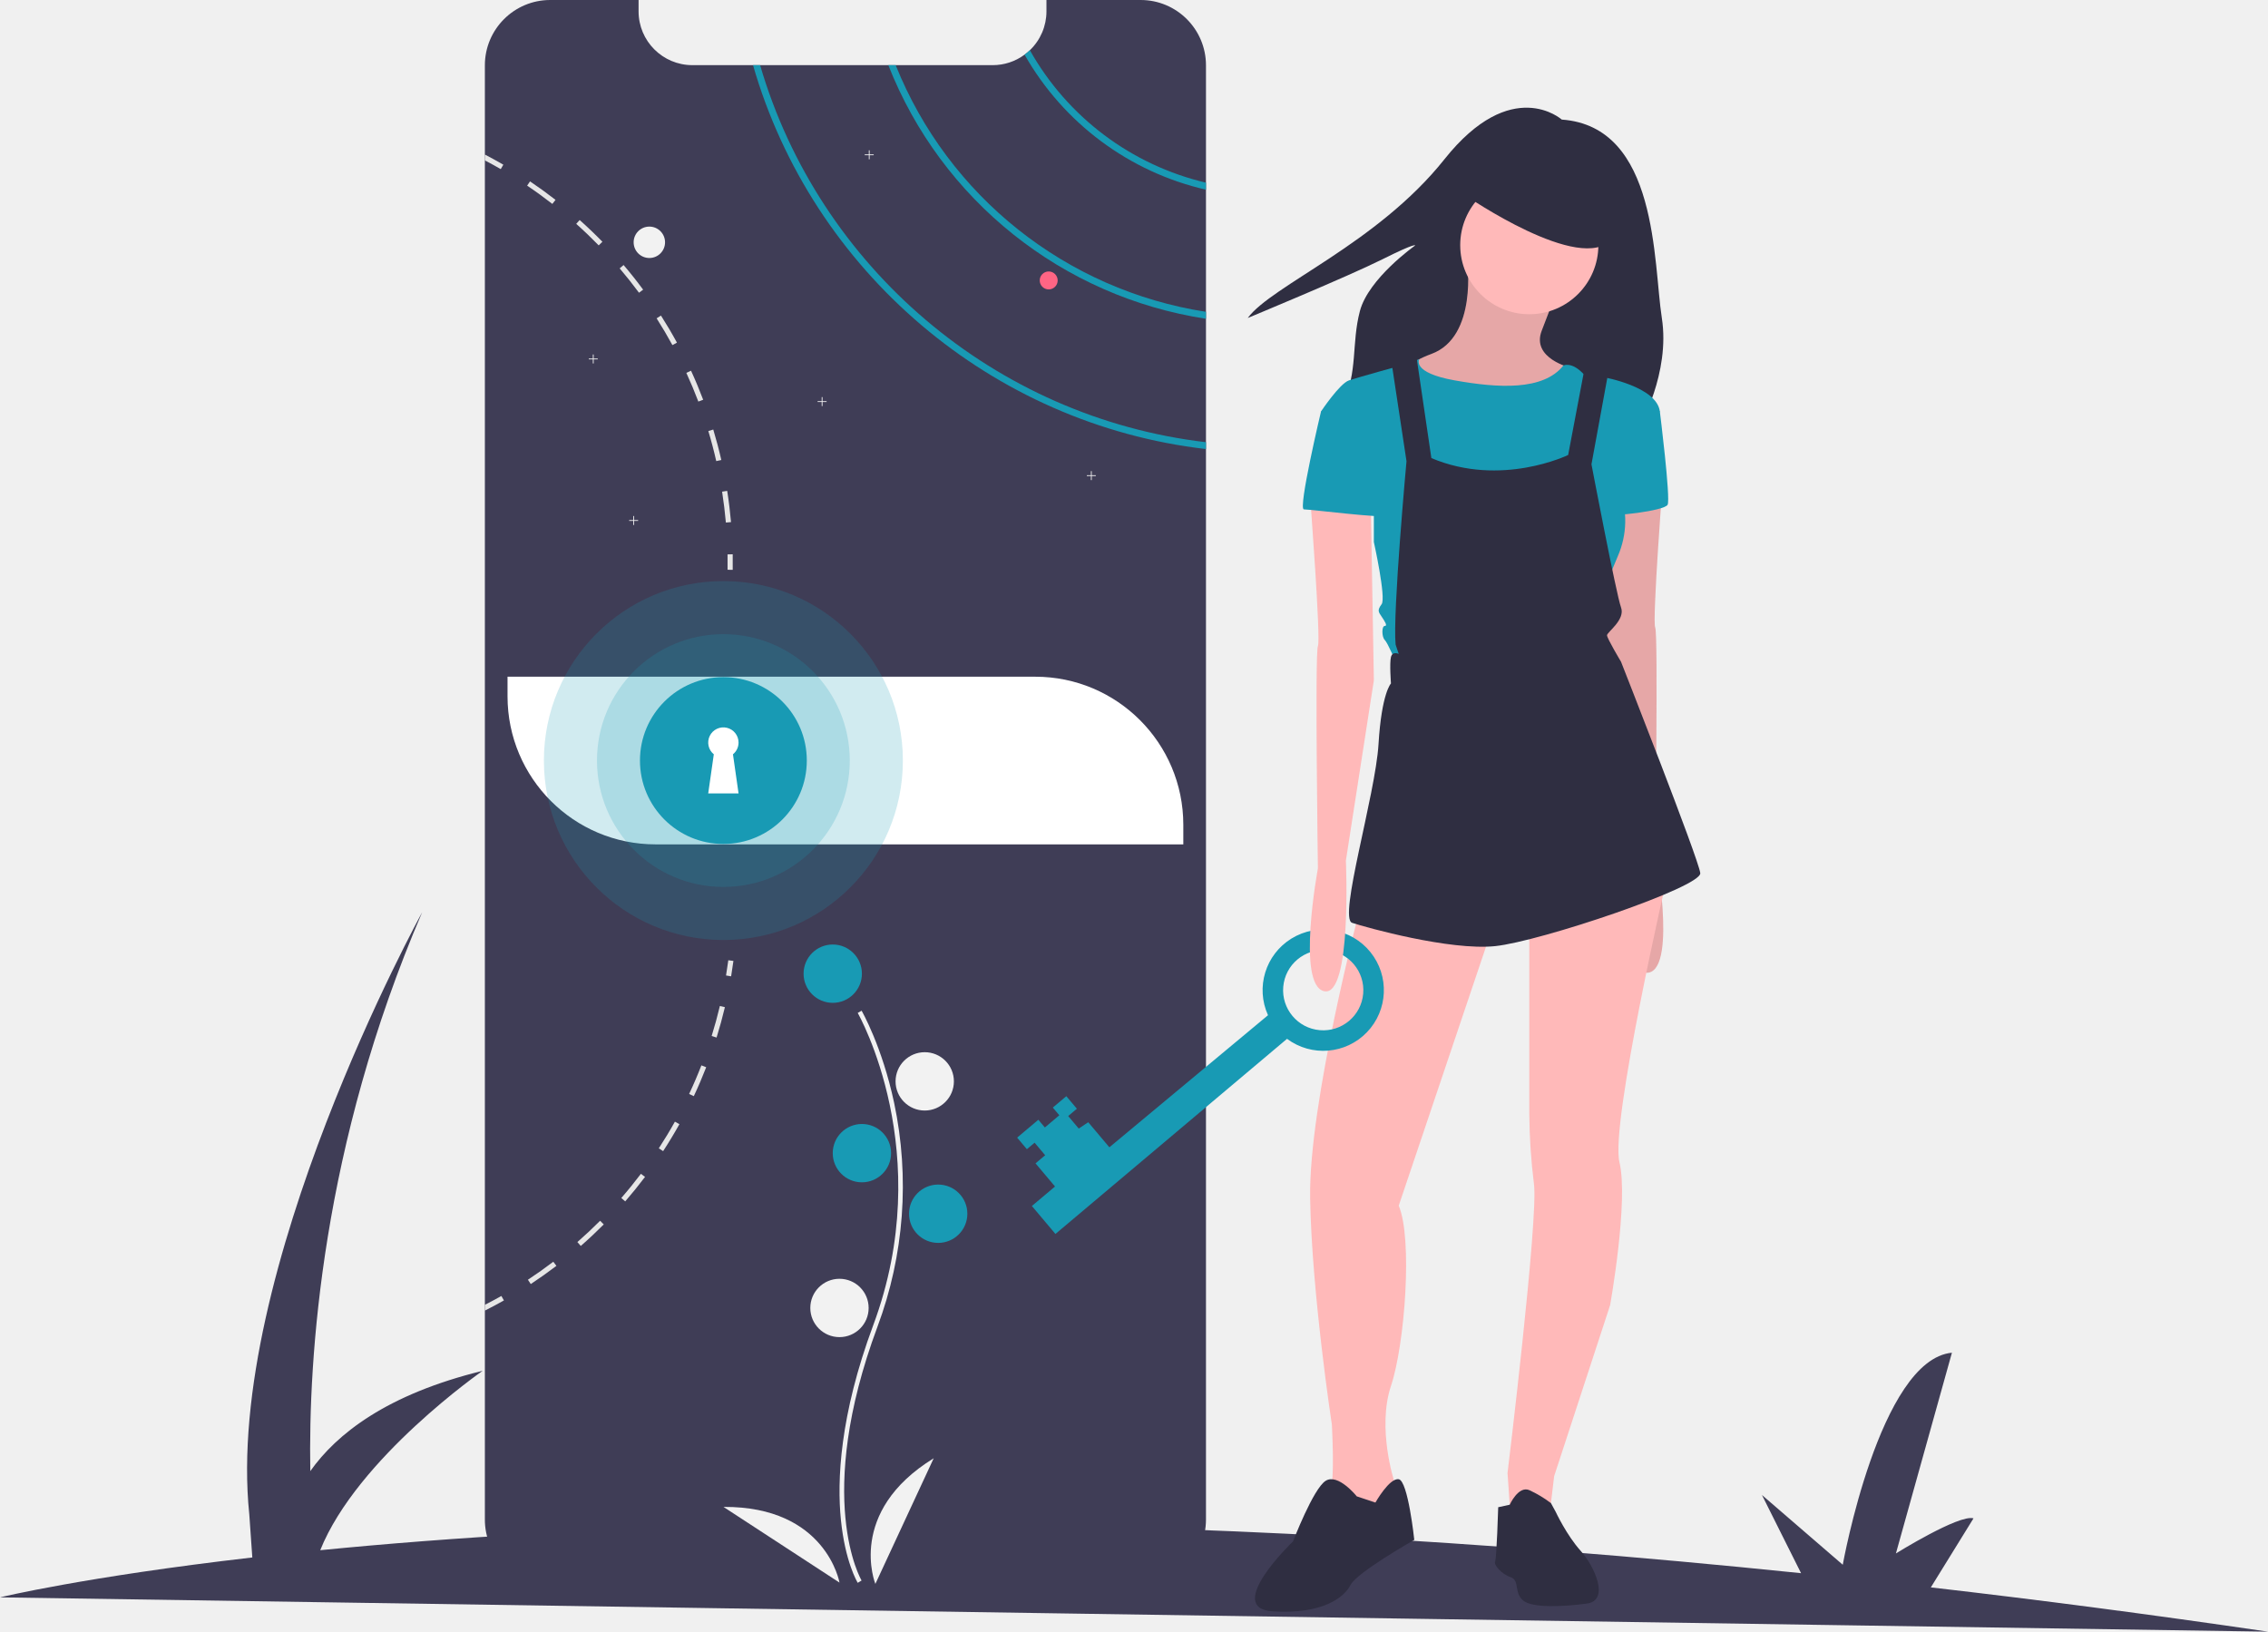
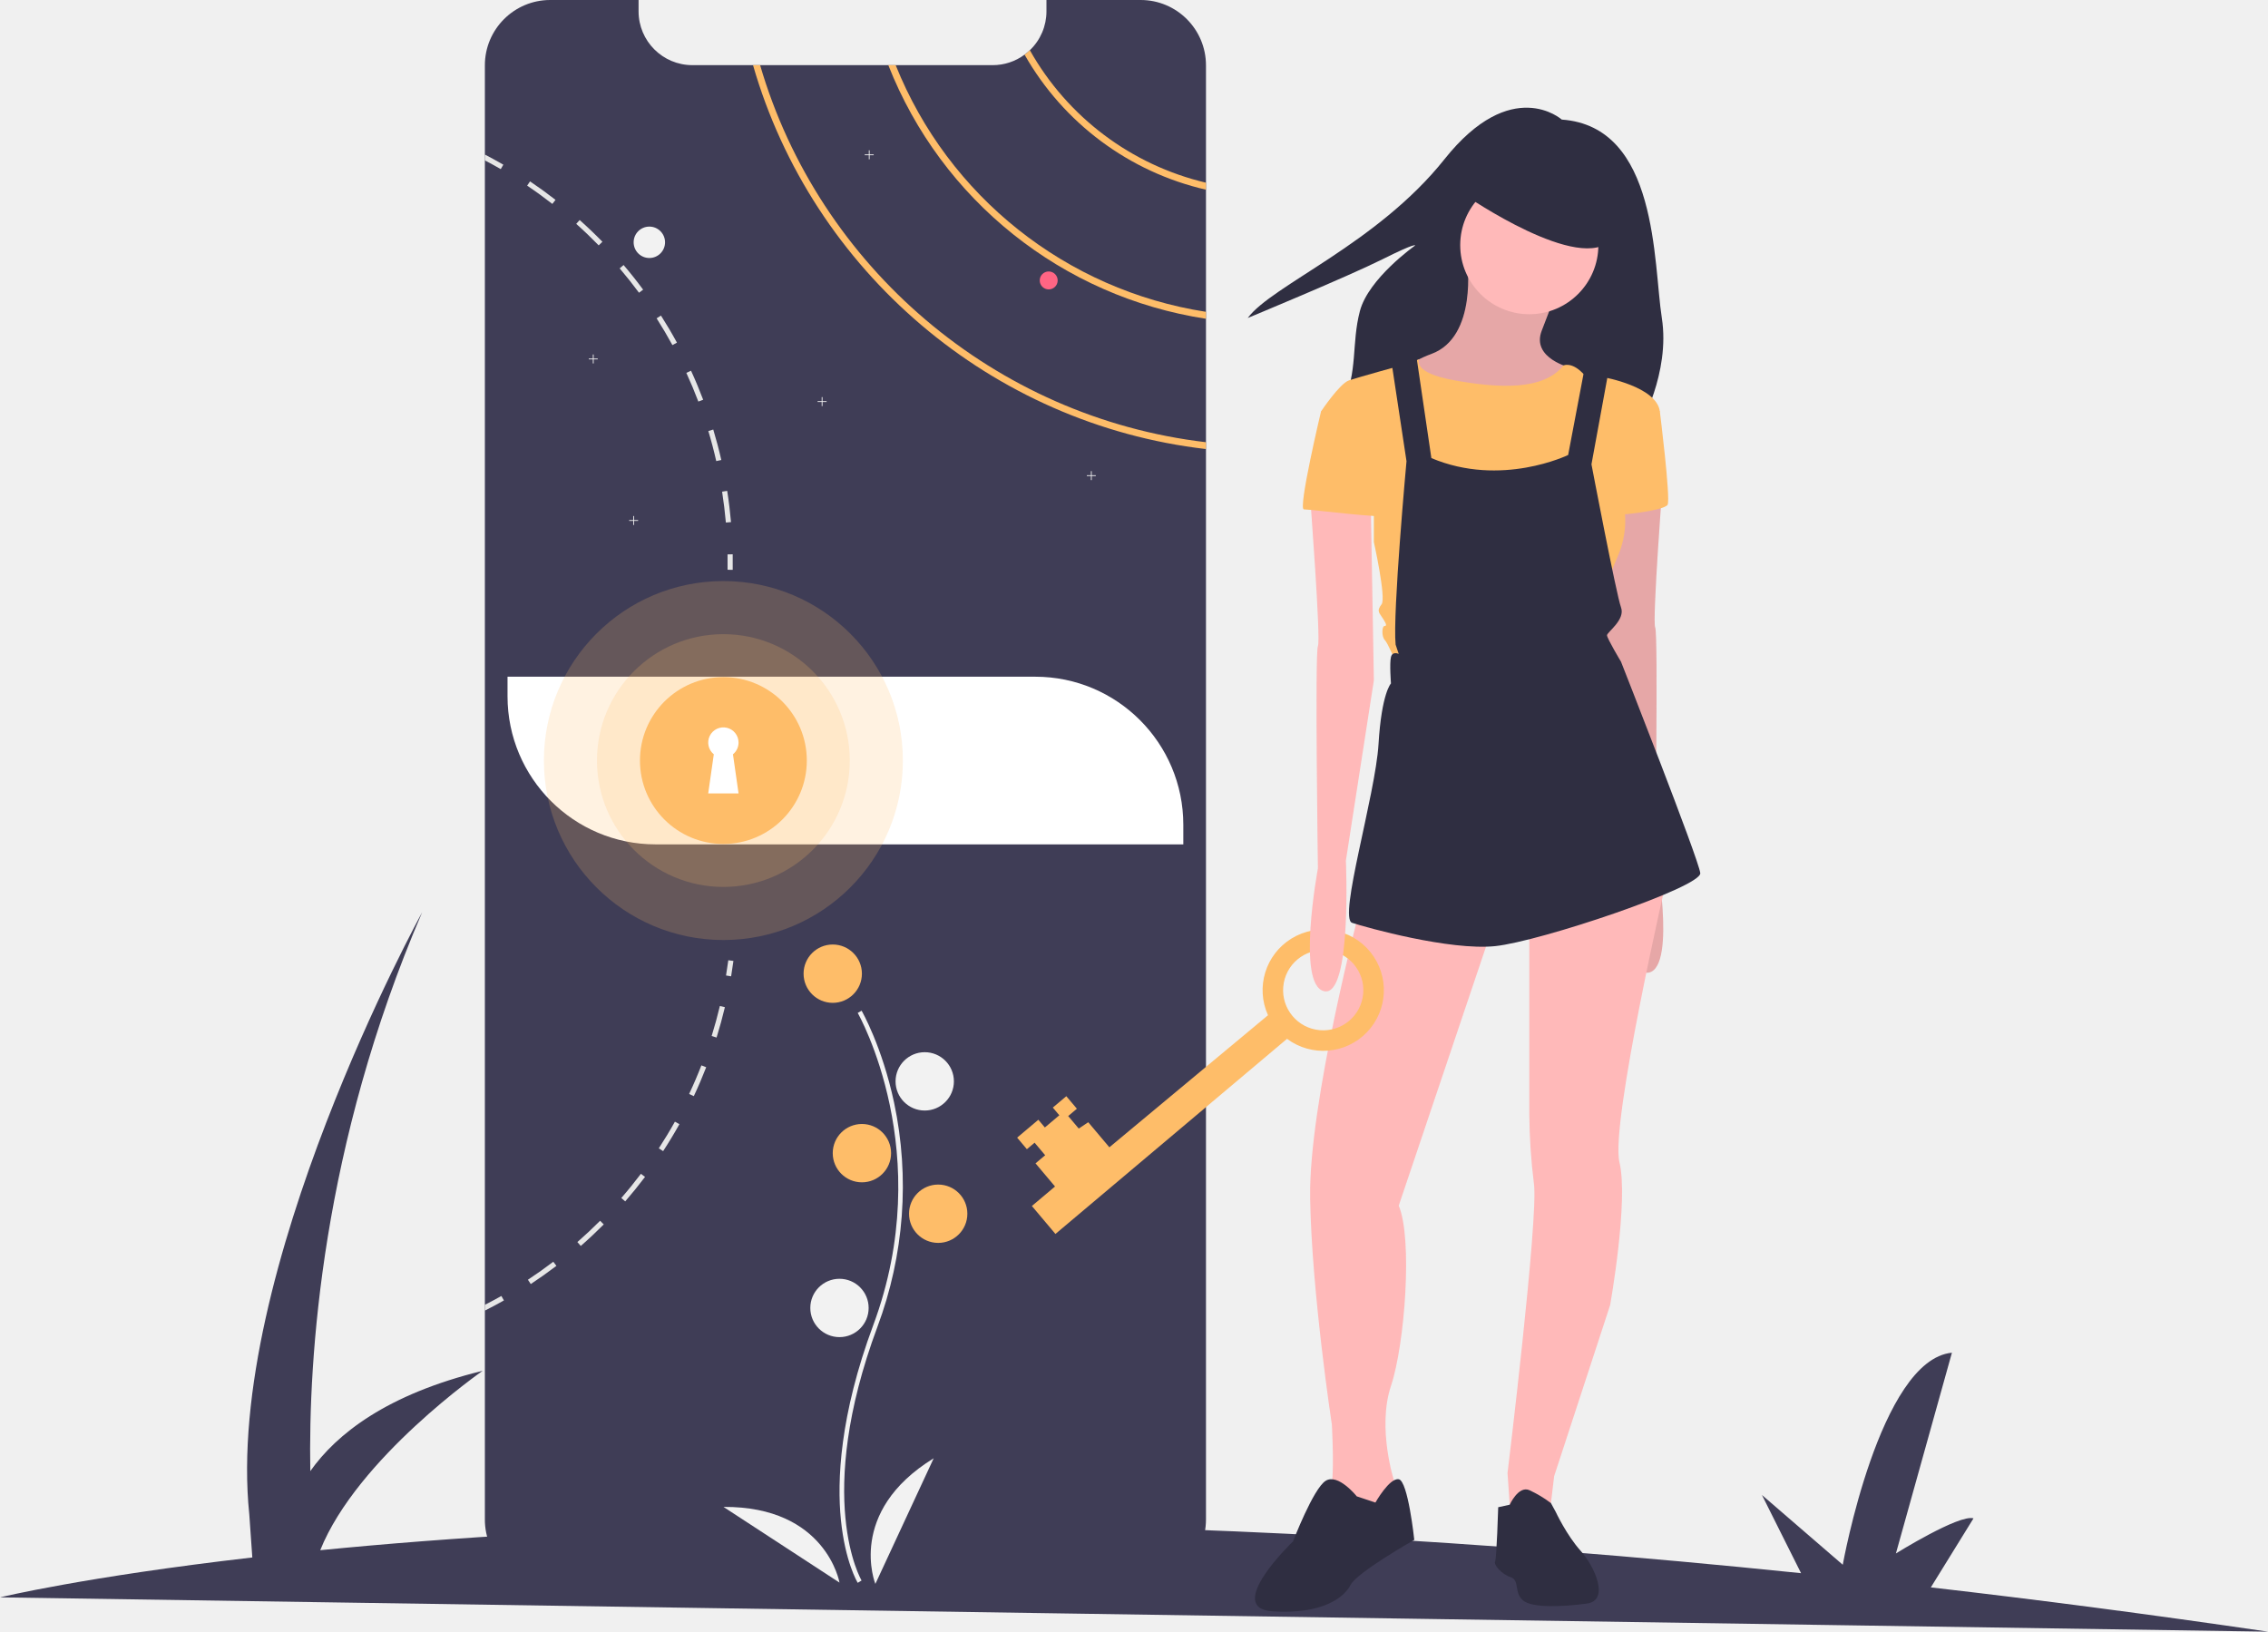
<svg xmlns="http://www.w3.org/2000/svg" id="eb1b09ad-1fe0-40ca-8096-34696e14e30a" data-name="Layer 1" width="1010.892" height="727.284" viewBox="0 0 1010.892 727.284">
  <path d="M1105.446,813.642q-78.133-11.444-150.281-19.73l19.02-30.778c-6.412-1.894-34.585,15.651-34.585,15.651l24.967-89.48c-32.248,3.107-48.658,94.513-48.658,94.513L879.884,752.723l17.438,34.854c-147.212-15.195-274.351-21.165-381.29-21.853L532.311,739.381c-6.412-1.894-34.585,15.651-34.585,15.651l24.967-89.48c-32.248,3.107-48.658,94.513-48.658,94.513L438.011,728.969l18.469,36.916c-89.651,1.087-162.761,5.872-219.191,11.451,16.467-41.078,72.394-79.96,72.394-79.96-42.708,10.436-65.112,28.152-76.82,44.71-.895-50.818,5.126-145,49.855-249.095,0,0-88.296,160.409-77.048,268.408l1.344,19.175c-74.836,8.625-112.461,17.784-112.461,17.784Z" transform="translate(-94.55416 -86.35794)" fill="#3f3d56" />
  <path d="M632.081,115.488v648.2a29.139,29.139,0,0,1-29.13,29.11h-263.15a29.079,29.079,0,0,1-29.13-29.11v-648.2a29.127,29.127,0,0,1,29.13-29.13h39.38v5.05a23.987,23.987,0,0,0,23.98,23.99h133.84a23.789,23.789,0,0,0,14.22-4.68,22.285,22.285,0,0,0,2.36-1.98,23.917,23.917,0,0,0,7.4-17.33v-5.05h41.97A29.121,29.121,0,0,1,632.081,115.488Z" transform="translate(-94.55416 -86.35794)" fill="#3f3d56" />
  <circle cx="289.426" cy="108" r="7" fill="#f2f2f2" />
-   <path d="M553.581,108.738a22.285,22.285,0,0,1-2.36,1.98,125.247,125.247,0,0,0,80.86,60.19v-3.12A122.299,122.299,0,0,1,553.581,108.738Z" transform="translate(-94.55416 -86.35794)" fill="#189ab4" />
-   <path d="M493.771,115.398h-3.28a181.668,181.668,0,0,0,141.59,113.05v-3.1A178.55,178.55,0,0,1,493.771,115.398Z" transform="translate(-94.55416 -86.35794)" fill="#189ab4" />
-   <path d="M433.351,115.398h-3.16c26.43,91.74,106.18,160.03,201.89,171.12v-3.05C538.031,272.428,459.651,205.438,433.351,115.398Z" transform="translate(-94.55416 -86.35794)" fill="#189ab4" />
+   <path d="M553.581,108.738a22.285,22.285,0,0,1-2.36,1.98,125.247,125.247,0,0,0,80.86,60.19v-3.12A122.299,122.299,0,0,1,553.581,108.738Z" transform="translate(-94.55416 -86.35794)" fill="#febd69" />
+   <path d="M493.771,115.398h-3.28a181.668,181.668,0,0,0,141.59,113.05v-3.1A178.55,178.55,0,0,1,493.771,115.398Z" transform="translate(-94.55416 -86.35794)" fill="#febd69" />
+   <path d="M433.351,115.398h-3.16c26.43,91.74,106.18,160.03,201.89,171.12v-3.05C538.031,272.428,459.651,205.438,433.351,115.398Z" transform="translate(-94.55416 -86.35794)" fill="#febd69" />
  <polygon points="266.426 159.822 264.604 159.822 264.604 158 264.249 158 264.249 159.822 262.426 159.822 262.426 160.178 264.249 160.178 264.249 162 264.604 162 264.604 160.178 266.426 160.178 266.426 159.822" fill="#f2f2f2" />
  <polygon points="389.426 68.822 387.604 68.822 387.604 67 387.249 67 387.249 68.822 385.426 68.822 385.426 69.178 387.249 69.178 387.249 71 387.604 71 387.604 69.178 389.426 69.178 389.426 68.822" fill="#f2f2f2" />
  <polygon points="284.426 231.822 282.604 231.822 282.604 230 282.249 230 282.249 231.822 280.426 231.822 280.426 232.178 282.249 232.178 282.249 234 282.604 234 282.604 232.178 284.426 232.178 284.426 231.822" fill="#f2f2f2" />
  <polygon points="368.426 178.822 366.604 178.822 366.604 177 366.249 177 366.249 178.822 364.426 178.822 364.426 179.178 366.249 179.178 366.249 181 366.604 181 366.604 179.178 368.426 179.178 368.426 178.822" fill="#f2f2f2" />
  <polygon points="488.426 211.822 486.604 211.822 486.604 210 486.249 210 486.249 211.822 484.426 211.822 484.426 212.178 486.249 212.178 486.249 214 486.604 214 486.604 212.178 488.426 212.178 488.426 211.822" fill="#f2f2f2" />
  <circle cx="467.426" cy="125" r="4" fill="#ff6584" />
  <path d="M418.681,305.158l-2.27.35c.71,4.54,1.27,9.18,1.68,13.77l2.29-.2C419.971,314.428,419.401,309.748,418.681,305.158Z" transform="translate(-94.55416 -86.35794)" fill="#e6e6e6" />
  <path d="M412.471,277.818l-2.2.67c1.33,4.4,2.52,8.91,3.53,13.4l2.25-.51C415.021,286.838,413.811,282.278,412.471,277.818Z" transform="translate(-94.55416 -86.35794)" fill="#e6e6e6" />
  <path d="M402.561,251.598l-2.09.96c1.92,4.19,3.72,8.49,5.35,12.79l2.15-.81C406.321,260.188,404.511,255.828,402.561,251.598Z" transform="translate(-94.55416 -86.35794)" fill="#e6e6e6" />
  <path d="M389.161,227.018l-1.94,1.23c2.47,3.88,4.84,7.9,7.04,11.93l2.02-1.1C394.061,234.998,391.661,230.938,389.161,227.018Z" transform="translate(-94.55416 -86.35794)" fill="#e6e6e6" />
  <path d="M372.501,204.488l-1.75,1.49c2.98,3.5,5.88,7.16,8.62,10.86l1.84-1.37C378.451,211.728,375.521,208.028,372.501,204.488Z" transform="translate(-94.55416 -86.35794)" fill="#e6e6e6" />
  <path d="M352.921,184.428l-1.53,1.71c3.44,3.07,6.81,6.3,10.02,9.59l1.65-1.61C359.811,190.788,356.401,187.528,352.921,184.428Z" transform="translate(-94.55416 -86.35794)" fill="#e6e6e6" />
  <path d="M330.801,167.208l-1.29,1.9c3.82,2.57,7.6,5.31,11.23,8.14l1.42-1.81C338.481,172.578,334.661,169.808,330.801,167.208Z" transform="translate(-94.55416 -86.35794)" fill="#e6e6e6" />
  <path d="M310.671,155.248v2.6c2.39,1.25,4.76,2.56,7.08,3.9l1.15-1.99Q314.851,157.418,310.671,155.248Z" transform="translate(-94.55416 -86.35794)" fill="#e6e6e6" />
  <path d="M418.161,521.161c.373-2.236.714-4.519,1.015-6.785l2.279.302c-.304,2.292-.649,4.599-1.026,6.861Z" transform="translate(-94.55416 -86.35794)" fill="#e6e6e6" />
  <path d="M411.752,548.14l2.197.684c1.379-4.444,2.626-8.996,3.707-13.531l-2.239-.53C414.346,539.25,413.121,543.745,411.752,548.14Z" transform="translate(-94.55416 -86.35794)" fill="#e6e6e6" />
  <path d="M401.71,573.972l2.086.978c1.984-4.208,3.84-8.544,5.525-12.884l-2.146-.837C405.511,565.522,403.674,569.811,401.71,573.972Z" transform="translate(-94.55416 -86.35794)" fill="#e6e6e6" />
  <path d="M388.199,598.205l1.928,1.252c2.543-3.899,4.983-7.942,7.254-12.01l-2.005-1.125C393.135,590.345,390.715,594.341,388.199,598.205Z" transform="translate(-94.55416 -86.35794)" fill="#e6e6e6" />
  <path d="M371.482,620.344l1.743,1.51c3.059-3.528,6.025-7.198,8.836-10.91l-1.841-1.377C377.448,613.236,374.512,616.861,371.482,620.344Z" transform="translate(-94.55416 -86.35794)" fill="#e6e6e6" />
  <path d="M351.907,639.989l1.514,1.729c3.516-3.067,6.955-6.304,10.24-9.592l-1.626-1.629C358.787,633.751,355.378,636.943,351.907,639.989Z" transform="translate(-94.55416 -86.35794)" fill="#e6e6e6" />
  <path d="M329.855,656.78l1.27,1.924c3.883-2.564,7.739-5.296,11.438-8.112l-1.39-1.836C337.509,651.548,333.7,654.249,329.855,656.78Z" transform="translate(-94.55416 -86.35794)" fill="#e6e6e6" />
  <path d="M319.161,666.008c-2.78,1.57-5.62,3.09-8.49,4.53v-2.58c2.48-1.26,4.94-2.59,7.35-3.94Z" transform="translate(-94.55416 -86.35794)" fill="#e6e6e6" />
  <path d="M418.836,333.464l2.299-.042c.042,2.321.045,4.654.009,6.936l-2.298-.036C418.88,338.066,418.877,335.759,418.836,333.464Z" transform="translate(-94.55416 -86.35794)" fill="#e6e6e6" />
  <path d="M226.216,301.632H461.427a66,66,0,0,1,66,66v8.736a0,0,0,0,1,0,0H292.216a66,66,0,0,1-66-66v-8.736A0,0,0,0,1,226.216,301.632Z" fill="#fff" />
  <path d="M476.87,791.879c-.229-.375-5.641-9.41-7.517-28.172-1.721-17.213-.614-46.227,14.433-86.698,28.506-76.671-6.569-138.533-6.928-139.149l1.73-1.004c.091.156,9.142,15.929,14.488,41.044a179.061,179.061,0,0,1-7.416,99.807c-28.457,76.54-7.301,112.773-7.084,113.131Z" transform="translate(-94.55416 -86.35794)" fill="#f2f2f2" />
-   <circle cx="371.17" cy="434" r="13" fill="#189ab4" />
+   <circle cx="371.17" cy="434" r="13" fill="#febd69" />
  <circle cx="412.17" cy="482" r="13" fill="#f2f2f2" />
-   <circle cx="384.17" cy="514" r="13" fill="#189ab4" />
-   <circle cx="418.17" cy="541" r="13" fill="#189ab4" />
+   <circle cx="384.17" cy="514" r="13" fill="#febd69" />
+   <circle cx="418.17" cy="541" r="13" fill="#febd69" />
  <circle cx="374.17" cy="583" r="13" fill="#f2f2f2" />
  <path d="M484.724,792.358s-13-32,26-56Z" transform="translate(-94.55416 -86.35794)" fill="#f2f2f2" />
  <path d="M468.736,791.777s-5.916-34.029-51.709-33.738Z" transform="translate(-94.55416 -86.35794)" fill="#f2f2f2" />
-   <circle cx="322.426" cy="339" r="80" fill="#189ab4" opacity="0.2" />
-   <circle cx="322.426" cy="339" r="56.338" fill="#189ab4" opacity="0.2" />
-   <circle cx="322.426" cy="339" r="37.183" fill="#189ab4" />
+   <circle cx="322.426" cy="339" r="80" fill="#febd69" opacity="0.2" />
+   <circle cx="322.426" cy="339" r="56.338" fill="#febd69" opacity="0.2" />
+   <circle cx="322.426" cy="339" r="37.183" fill="#febd69" />
  <path d="M423.741,417.338a6.761,6.761,0,1,0-11.031,5.239l-2.49,17.429h13.521L421.251,422.577A6.746,6.746,0,0,0,423.741,417.338Z" transform="translate(-94.55416 -86.35794)" fill="#fff" />
  <path d="M790.661,139.658s-22.302-19.995-52.294,17.688-76.903,56.139-87.67,70.751c0,0,44.604-18.457,59.985-26.147s14.612-6.152,14.612-6.152-20.764,14.612-24.609,29.223-.769,26.916-7.69,41.528S825.268,276.546,825.268,276.546s13.843-23.84,9.997-48.449S833.727,142.734,790.661,139.658Z" transform="translate(-94.55416 -86.35794)" fill="#2f2e41" />
  <path d="M748.479,202.56s4.85,33.947-15.934,41.567-13.163,18.013-13.163,18.013l31.176,15.241,33.254-10.392,11.085-16.627s-18.013-4.157-13.163-16.627,6.235-16.627,6.235-16.627Z" transform="translate(-94.55416 -86.35794)" fill="#ffb9b9" />
  <path d="M748.479,202.56s4.85,33.947-15.934,41.567-13.163,18.013-13.163,18.013l31.176,15.241,33.254-10.392,11.085-16.627s-18.013-4.157-13.163-16.627,6.235-16.627,6.235-16.627Z" transform="translate(-94.55416 -86.35794)" opacity="0.1" />
  <path d="M835.77,299.551s-4.85,63.737-3.464,66.508,0,99.069,0,99.069,9.699,51.959-2.771,54.73-9.699-58.194-9.699-58.194L807.366,381.3l1.386-79.671Z" transform="translate(-94.55416 -86.35794)" fill="#ffb9b9" />
  <path d="M835.77,299.551s-4.85,63.737-3.464,66.508,0,99.069,0,99.069,9.699,51.959-2.771,54.73-9.699-58.194-9.699-58.194L807.366,381.3l1.386-79.671Z" transform="translate(-94.55416 -86.35794)" opacity="0.1" />
  <path d="M700.676,491.454S677.814,578.053,678.507,620.313,688.206,721.46,688.206,721.46s1.386,25.633-.693,28.404S697.905,764.414,697.905,764.414l13.163-7.621,4.85-5.542V746.401s-7.621-23.555-1.386-42.26,9.699-65.815,3.464-80.364l42.953-127.474Z" transform="translate(-94.55416 -86.35794)" fill="#ffb9b9" />
  <path d="M699.291,753.329S690.977,742.937,685.435,746.401s-14.549,27.019-14.549,27.019-31.176,29.79-9.006,31.176,31.868-6.235,34.64-11.777S724.924,772.727,724.924,772.727s-2.771-26.326-6.928-27.019S707.604,756.1,707.604,756.1Z" transform="translate(-94.55416 -86.35794)" fill="#2f2e41" />
  <path d="M776.19,496.996v85.906a265.616,265.616,0,0,0,2.078,31.176c2.078,15.241-11.777,128.859-11.777,128.859l1.386,20.091,17.32-1.386,2.078-17.32,24.94-76.207s8.313-46.417,4.157-63.737,21.477-128.166,21.477-128.166Z" transform="translate(-94.55416 -86.35794)" fill="#ffb9b9" />
  <path d="M762.335,758.178l5.131-1.115s3.875-8.584,8.725-6.505a52.3,52.3,0,0,1,9.643,5.778l2.134,3.921s4.85,10.392,11.085,17.32,13.163,22.169,2.771,23.555-24.248,2.078-28.404-1.386-1.386-9.006-5.542-10.392-7.621-5.542-6.928-6.928S762.335,758.178,762.335,758.178Z" transform="translate(-94.55416 -86.35794)" fill="#2f2e41" />
  <circle cx="681.636" cy="109.274" r="30.79" fill="#ffb9b9" />
-   <path d="M717.996,249.67l9.151-3.195s-3.609,5.966,15.789,9.43,39.487,4.69,48.494-6.661c0,0,3.465-1.652,8.314,3.197s7.621,3.464,7.621,3.464l-3.464,18.013-6.928,33.254L787.968,332.112l-25.633-5.542L734.623,306.479,724.231,279.46V254.519Z" transform="translate(-94.55416 -86.35794)" fill="#189ab4" />
-   <path d="M802.516,259.369l6.928-4.85s23.555,4.157,24.94,15.241L816.372,304.4a39.437,39.437,0,0,1-.693,29.79c-6.928,15.934-6.235,19.398-6.235,19.398l-4.85,20.784-87.984,6.928s-3.464-8.313-4.85-9.699-1.386-6.235,0-6.235,0-2.078-1.386-4.157-2.078-2.771,0-5.542-3.464-27.712-3.464-27.712V300.936l-23.555-31.176s8.313-12.47,12.47-13.856,23.93-6.85,23.93-6.85l4.474,6.588,6.235,50.143,9.006,30.483,37.921-6.443,14.731-24.733,9.699-29.097Z" transform="translate(-94.55416 -86.35794)" fill="#189ab4" />
-   <path d="M828.843,265.604l5.542,4.157s4.85,38.796,3.464,41.567-25.633,5.542-26.326,4.157S828.843,265.604,828.843,265.604Z" transform="translate(-94.55416 -86.35794)" fill="#189ab4" />
+   <path d="M717.996,249.67l9.151-3.195s-3.609,5.966,15.789,9.43,39.487,4.69,48.494-6.661c0,0,3.465-1.652,8.314,3.197s7.621,3.464,7.621,3.464l-3.464,18.013-6.928,33.254L787.968,332.112l-25.633-5.542L734.623,306.479,724.231,279.46V254.519Z" transform="translate(-94.55416 -86.35794)" fill="#febd69" />
+   <path d="M802.516,259.369l6.928-4.85s23.555,4.157,24.94,15.241L816.372,304.4a39.437,39.437,0,0,1-.693,29.79c-6.928,15.934-6.235,19.398-6.235,19.398l-4.85,20.784-87.984,6.928s-3.464-8.313-4.85-9.699-1.386-6.235,0-6.235,0-2.078-1.386-4.157-2.078-2.771,0-5.542-3.464-27.712-3.464-27.712V300.936l-23.555-31.176s8.313-12.47,12.47-13.856,23.93-6.85,23.93-6.85l4.474,6.588,6.235,50.143,9.006,30.483,37.921-6.443,14.731-24.733,9.699-29.097Z" transform="translate(-94.55416 -86.35794)" fill="#febd69" />
+   <path d="M828.843,265.604l5.542,4.157s4.85,38.796,3.464,41.567-25.633,5.542-26.326,4.157S828.843,265.604,828.843,265.604Z" transform="translate(-94.55416 -86.35794)" fill="#febd69" />
  <path d="M714.532,246.206l6.928,45.724s-6.235,67.894-4.85,81.749l1.386,4.157s-2.771-1.386-3.464,1.386,0,11.777,0,11.777-4.157,4.157-5.542,27.019-18.013,77.593-11.777,79.671,43.646,12.47,63.737,10.392,92.141-26.326,91.448-32.561-35.332-94.22-35.332-94.22S810.83,370.908,810.83,369.523s8.313-6.928,6.235-12.47-13.163-63.737-13.163-63.737l7.621-41.567L801.131,248.977l-7.621,40.182s-29.79,14.549-60.966,1.386l-6.928-47.11Z" transform="translate(-94.55416 -86.35794)" fill="#2f2e41" />
  <path d="M747.864,173.535s51.267,35.332,65.122,19.398-24.248-29.79-24.248-29.79l-31.868-3.464Z" transform="translate(-94.55416 -86.35794)" fill="#2f2e41" />
-   <path d="M668.209,549.4a27.027,27.027,0,1,0-8.479-10.524L589.024,597.748l-9.415-11.174-4.23,2.829-4.707-5.587,3.868-3.259-4.707-5.587-6.017,5.069,2.897,3.438L560.267,588.91l-2.897-3.438-9.455,7.966,4.345,5.157,3.438-2.897,4.707,5.587-4.298,3.621,8.69,10.314-10.314,8.69,10.501,12.463Zm17.654-39.492A17.882,17.882,0,1,1,666.524,526.202,17.882,17.882,0,0,1,685.863,509.908Z" transform="translate(-94.55416 -86.35794)" fill="#189ab4" />
+   <path d="M668.209,549.4a27.027,27.027,0,1,0-8.479-10.524L589.024,597.748l-9.415-11.174-4.23,2.829-4.707-5.587,3.868-3.259-4.707-5.587-6.017,5.069,2.897,3.438L560.267,588.91l-2.897-3.438-9.455,7.966,4.345,5.157,3.438-2.897,4.707,5.587-4.298,3.621,8.69,10.314-10.314,8.69,10.501,12.463Zm17.654-39.492A17.882,17.882,0,1,1,666.524,526.202,17.882,17.882,0,0,1,685.863,509.908Z" transform="translate(-94.55416 -86.35794)" fill="#febd69" />
  <path d="M678.507,307.864s4.85,63.737,3.464,66.508,0,99.069,0,99.069-9.699,51.959,2.771,54.73,9.699-58.194,9.699-58.194l12.47-80.364-1.386-79.671Z" transform="translate(-94.55416 -86.35794)" fill="#ffb9b9" />
-   <path d="M688.899,267.682l-5.542,2.078s-10.392,43.646-7.621,43.646,36.025,4.157,36.025,2.771-6.235-35.332-6.235-35.332Z" transform="translate(-94.55416 -86.35794)" fill="#189ab4" />
+   <path d="M688.899,267.682l-5.542,2.078s-10.392,43.646-7.621,43.646,36.025,4.157,36.025,2.771-6.235-35.332-6.235-35.332Z" transform="translate(-94.55416 -86.35794)" fill="#febd69" />
</svg>
